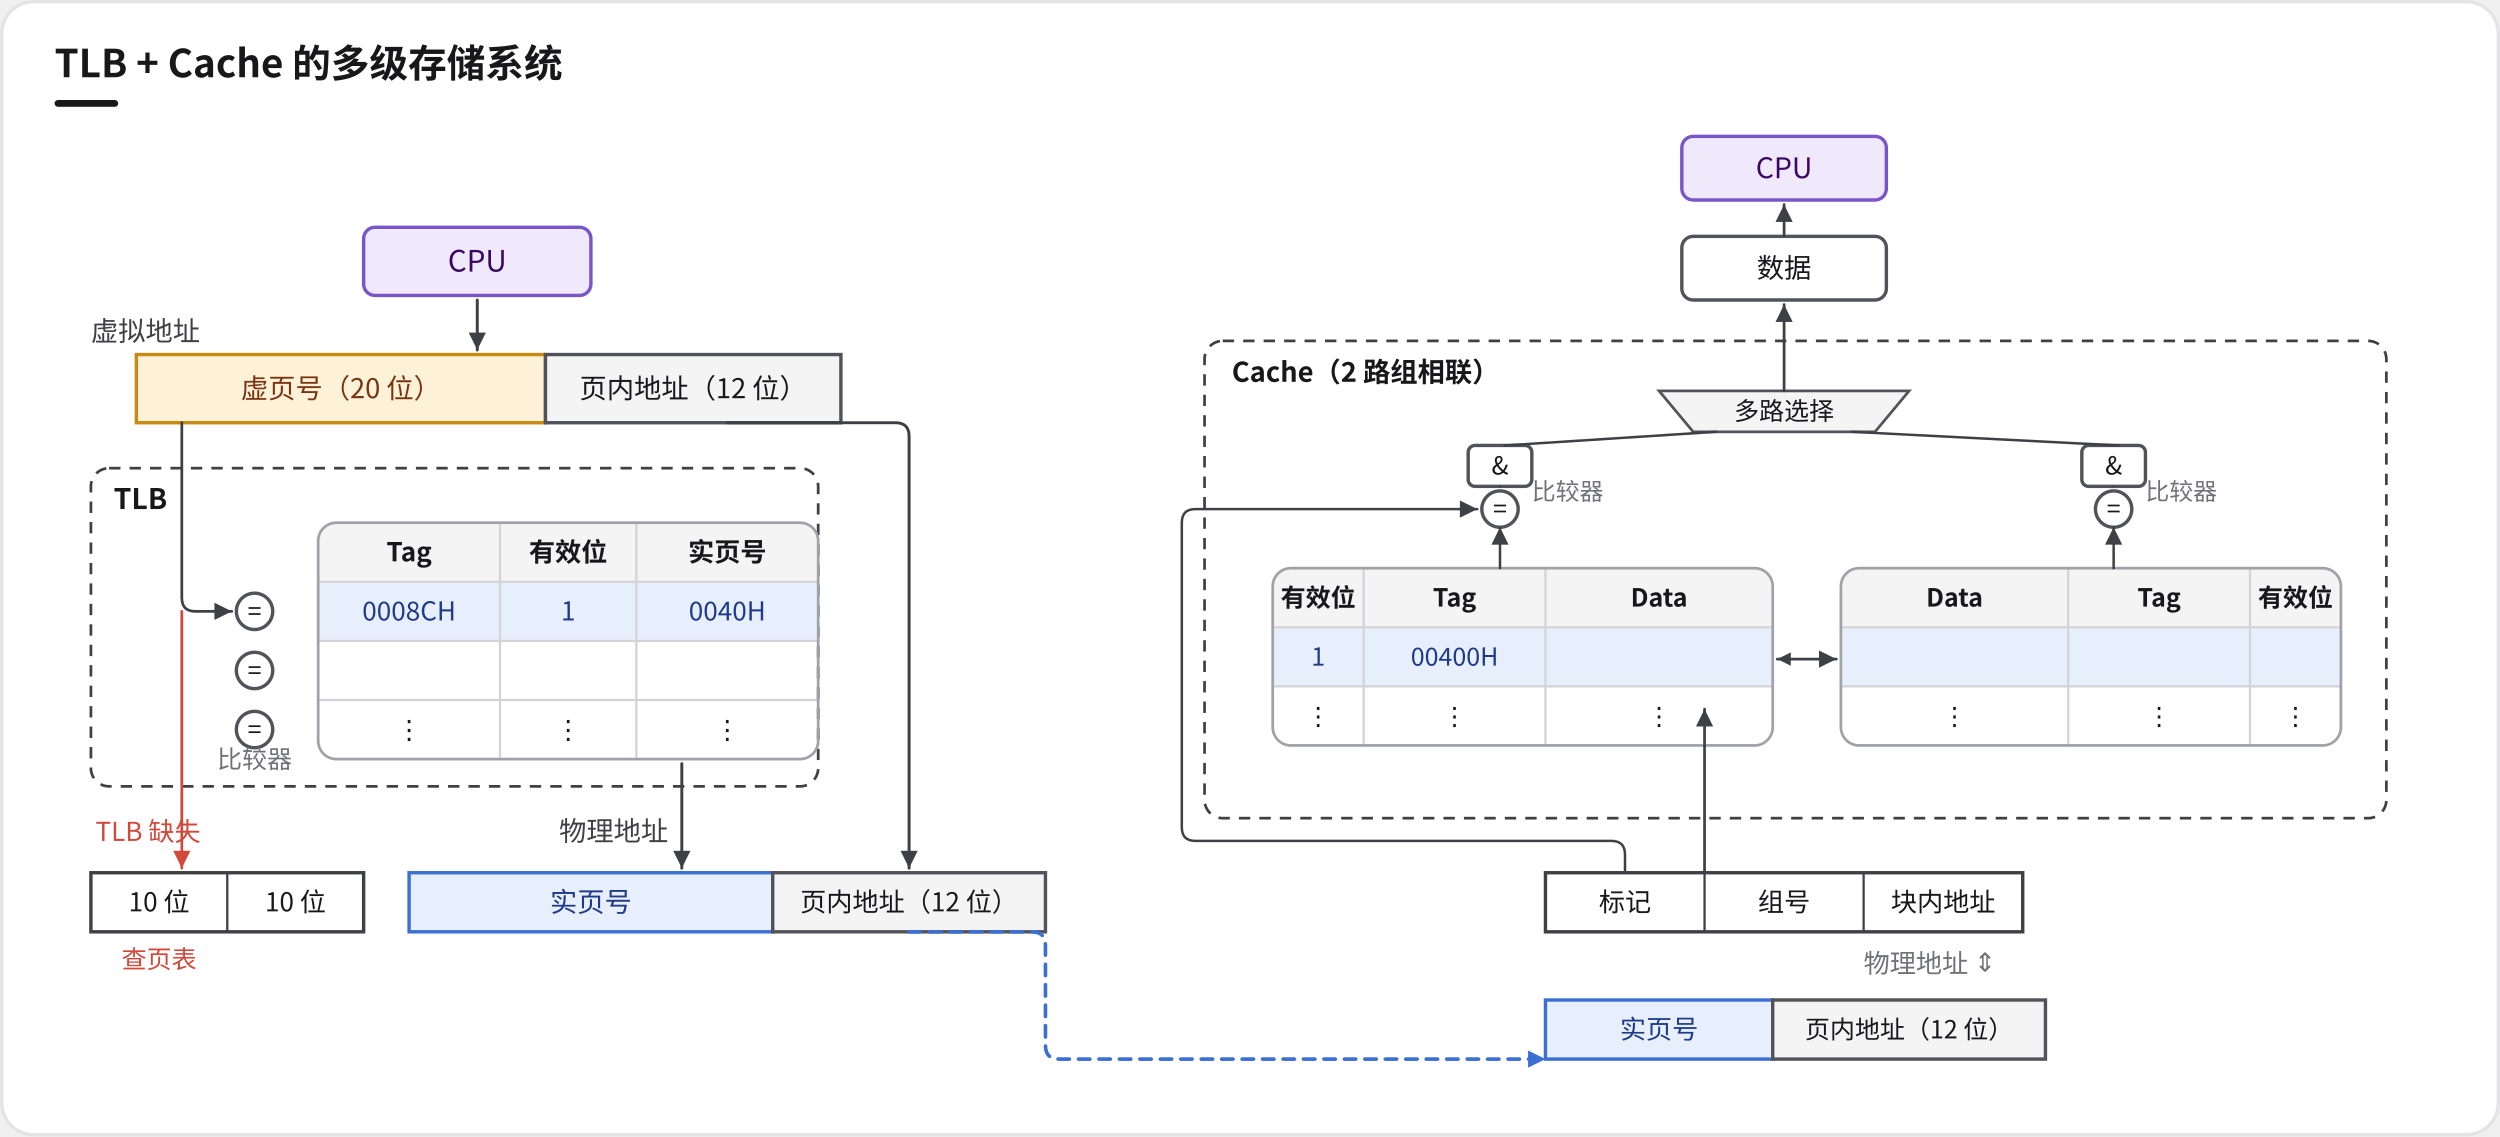
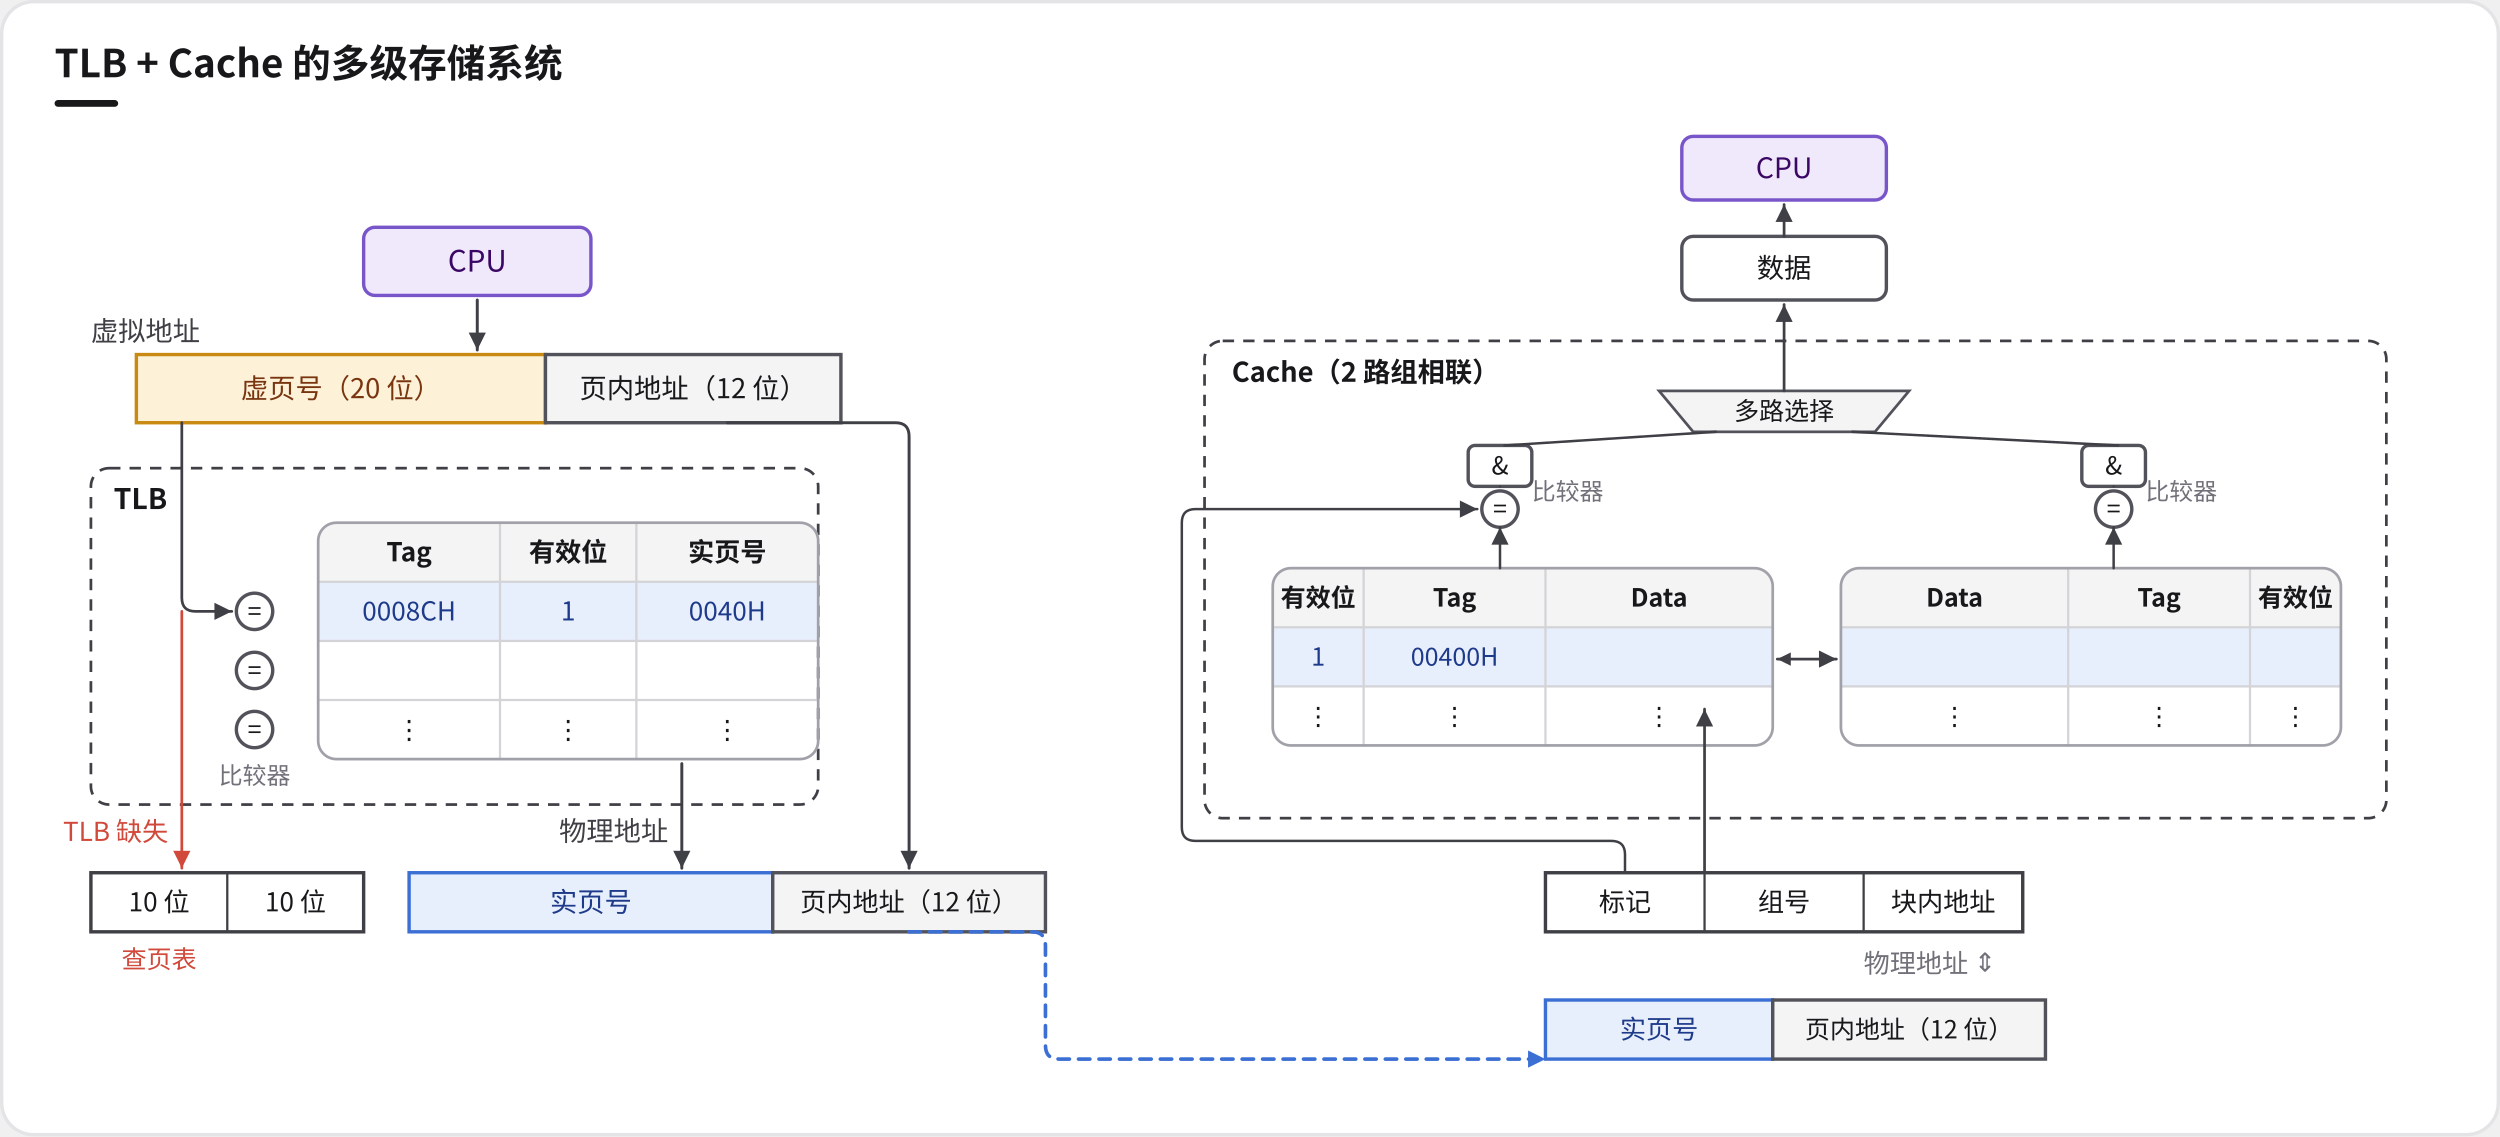
<svg xmlns="http://www.w3.org/2000/svg" viewBox="0 0 1100 500" width="1100" height="500" font-family="'PingFang SC','Hiragino Sans GB','Microsoft YaHei','Noto Sans CJK SC','Source Han Sans SC',system-ui,sans-serif" font-size="15" xml:space="preserve" style="white-space:pre" role="img" aria-label="TLB + Cache 的多级存储系统全图">
  <defs>
    <marker id="a3b6fd4" viewBox="0 0 10 10" refX="8.5" refY="5" markerWidth="9" markerHeight="9" orient="auto" markerUnits="userSpaceOnUse">
      <path d="M0 0.8L8.5 5 0 9.2z" fill="#3b6fd4" />
    </marker>
    <marker id="a3f3f46" viewBox="0 0 10 10" refX="8.5" refY="5" markerWidth="9" markerHeight="9" orient="auto" markerUnits="userSpaceOnUse">
      <path d="M0 0.8L8.5 5 0 9.2z" fill="#3f3f46" />
    </marker>
    <marker id="a3f3f46s" viewBox="0 0 10 10" refX="1.5" refY="5" markerWidth="7" markerHeight="7" orient="auto" markerUnits="userSpaceOnUse">
      <path d="M10 0.8L1.5 5 10 9.2z" fill="#3f3f46" />
    </marker>
    <marker id="ad1493a" viewBox="0 0 10 10" refX="8.5" refY="5" markerWidth="9" markerHeight="9" orient="auto" markerUnits="userSpaceOnUse">
      <path d="M0 0.8L8.5 5 0 9.2z" fill="#d1493a" />
    </marker>
  </defs>
  <rect x="0.75" y="0.75" width="1098.5" height="498.5" rx="14" fill="#ffffff" stroke="#e4e4e7" stroke-width="1.5" />
  <text x="24" y="34" font-size="17" fill="#18181b" font-weight="700">TLB + Cache 的多级存储系统</text>
  <rect x="24" y="44" width="28" height="3" rx="1.5" fill="#18181b" />
  <rect x="160" y="100" width="100" height="30" rx="5" fill="#efe9fb" stroke="#7856c9" stroke-width="1.5" />
  <text x="210" y="119.5" font-size="13" fill="#3b0764" text-anchor="middle">CPU</text>
  <text x="40" y="150" font-size="12" fill="#3f3f46">虚拟地址</text>
  <rect x="60" y="156" width="180" height="30" rx="0" fill="#fdf1d8" stroke="#c98a12" stroke-width="1.5" />
  <text x="150" y="175.2" font-size="12" fill="#78350f" text-anchor="middle">虚页号（20 位）</text>
  <rect x="240" y="156" width="130" height="30" rx="0" fill="#f4f4f5" stroke="#52525b" stroke-width="1.5" />
  <text x="305" y="175.2" font-size="12" fill="#18181b" text-anchor="middle">页内地址（12 位）</text>
  <path d="M210 132L210 154" fill="none" stroke="#3f3f46" stroke-width="1.3" stroke-linecap="round" stroke-linejoin="round" marker-end="url(#a3f3f46)" />
-   <rect x="40" y="206" width="320" height="140" rx="8" fill="none" stroke="#3f3f46" stroke-width="1.2" stroke-dasharray="5 4" />
+   <rect x="40" y="206" width="320" height="148" rx="8" fill="none" stroke="#3f3f46" stroke-width="1.2" stroke-dasharray="5 4" />
  <text x="50" y="224" font-size="12.5" fill="#18181b" font-weight="700">TLB</text>
  <rect x="140" y="256" width="80" height="26" rx="0" fill="#e8effc" stroke="none" stroke-width="0" />
  <rect x="220" y="256" width="60" height="26" rx="0" fill="#e8effc" stroke="none" stroke-width="0" />
  <rect x="280" y="256" width="80" height="26" rx="0" fill="#e8effc" stroke="none" stroke-width="0" />
  <path d="M140 256V238Q140 230 148 230H352Q360 230 360 238V256Z" fill="#f4f4f5" />
  <path d="M140 256L360 256" fill="none" stroke="#d4d4d8" stroke-width="1" stroke-linecap="round" stroke-linejoin="round" />
  <path d="M140 282L360 282" fill="none" stroke="#d4d4d8" stroke-width="1" stroke-linecap="round" stroke-linejoin="round" />
  <path d="M140 308L360 308" fill="none" stroke="#d4d4d8" stroke-width="1" stroke-linecap="round" stroke-linejoin="round" />
  <path d="M220 230L220 334" fill="none" stroke="#d4d4d8" stroke-width="1" stroke-linecap="round" stroke-linejoin="round" />
  <path d="M280 230L280 334" fill="none" stroke="#d4d4d8" stroke-width="1" stroke-linecap="round" stroke-linejoin="round" />
  <rect x="140" y="230" width="220" height="104" rx="8" fill="none" stroke="#a1a1aa" stroke-width="1.2" />
  <text x="180" y="247" font-size="11.5" fill="#18181b" text-anchor="middle" font-weight="600">Tag</text>
  <text x="250" y="247" font-size="11.5" fill="#18181b" text-anchor="middle" font-weight="600">有效位</text>
  <text x="320" y="247" font-size="11.5" fill="#18181b" text-anchor="middle" font-weight="600">实页号</text>
  <text x="180" y="273" font-size="11.5" fill="#1e3a8a" text-anchor="middle">0008CH</text>
  <text x="250" y="273" font-size="11.5" fill="#1e3a8a" text-anchor="middle">1</text>
  <text x="320" y="273" font-size="11.5" fill="#1e3a8a" text-anchor="middle">0040H</text>
  <text x="180" y="299" font-size="11.5" fill="#18181b" text-anchor="middle" />
  <text x="250" y="299" font-size="11.5" fill="#18181b" text-anchor="middle" />
  <text x="320" y="299" font-size="11.5" fill="#18181b" text-anchor="middle" />
  <text x="180" y="325" font-size="11.5" fill="#18181b" text-anchor="middle">⋮</text>
  <text x="250" y="325" font-size="11.5" fill="#18181b" text-anchor="middle">⋮</text>
  <text x="320" y="325" font-size="11.5" fill="#18181b" text-anchor="middle">⋮</text>
  <circle cx="112" cy="269" r="8" fill="#ffffff" stroke="#52525b" stroke-width="1.5" />
  <text x="112" y="272.9" font-size="11" fill="#18181b" text-anchor="middle" font-weight="500">=</text>
  <circle cx="112" cy="295" r="8" fill="#ffffff" stroke="#52525b" stroke-width="1.5" />
  <text x="112" y="298.9" font-size="11" fill="#18181b" text-anchor="middle" font-weight="500">=</text>
  <circle cx="112" cy="321" r="8" fill="#ffffff" stroke="#52525b" stroke-width="1.5" />
  <text x="112" y="324.9" font-size="11" fill="#18181b" text-anchor="middle" font-weight="500">=</text>
-   <text x="112" y="338" font-size="11" fill="#71717a" text-anchor="middle">比较器</text>
+   <text x="112" y="345" font-size="10.5" fill="#71717a" text-anchor="middle">比较器</text>
  <path d="M80 186L80 263Q80 269 86 269L102 269" fill="none" stroke="#3f3f46" stroke-width="1.2" stroke-linecap="round" stroke-linejoin="round" marker-end="url(#a3f3f46)" />
-   <text x="42" y="370" font-size="11.5" fill="#d1493a">TLB 缺失</text>
+   <text x="74" y="370" font-size="11.5" fill="#d1493a" text-anchor="end">TLB 缺失</text>
  <path d="M80 269L80 382" fill="none" stroke="#d1493a" stroke-width="1.2" stroke-linecap="round" stroke-linejoin="round" marker-end="url(#ad1493a)" />
  <rect x="40" y="384" width="60" height="26" rx="0" fill="#ffffff" stroke="none" stroke-width="0" />
  <rect x="100" y="384" width="60" height="26" rx="0" fill="#ffffff" stroke="none" stroke-width="0" />
  <rect x="40" y="384" width="120" height="26" rx="0" fill="none" stroke="#3f3f46" stroke-width="1.5" />
  <path d="M100 384L100 410" fill="none" stroke="#3f3f46" stroke-width="1" stroke-linecap="round" stroke-linejoin="round" />
  <text x="70" y="401" font-size="11.5" fill="#18181b" text-anchor="middle">10 位</text>
  <text x="130" y="401" font-size="11.5" fill="#18181b" text-anchor="middle">10 位</text>
  <text x="70" y="426" font-size="11" fill="#d1493a" text-anchor="middle">查页表</text>
  <text x="270" y="370" font-size="12" fill="#3f3f46" text-anchor="middle">物理地址</text>
  <rect x="180" y="384" width="160" height="26" rx="0" fill="#e8effc" stroke="#3b6fd4" stroke-width="1.5" />
  <text x="260" y="401.2" font-size="12" fill="#1e3a8a" text-anchor="middle">实页号</text>
  <rect x="340" y="384" width="120" height="26" rx="0" fill="#f4f4f5" stroke="#52525b" stroke-width="1.5" />
  <text x="400" y="401" font-size="11.5" fill="#18181b" text-anchor="middle">页内地址（12 位）</text>
  <path d="M300 336L300 382" fill="none" stroke="#3f3f46" stroke-width="1.3" stroke-linecap="round" stroke-linejoin="round" marker-end="url(#a3f3f46)" />
  <path d="M320 186L394 186Q400 186 400 192L400 382" fill="none" stroke="#3f3f46" stroke-width="1.3" stroke-linecap="round" stroke-linejoin="round" marker-end="url(#a3f3f46)" />
  <rect x="740" y="60" width="90" height="28" rx="5" fill="#efe9fb" stroke="#7856c9" stroke-width="1.5" />
  <text x="785" y="78.4" font-size="12.5" fill="#3b0764" text-anchor="middle">CPU</text>
  <rect x="740" y="104" width="90" height="28" rx="5" fill="#ffffff" stroke="#52525b" stroke-width="1.5" />
  <text x="785" y="122.2" font-size="12" fill="#18181b" text-anchor="middle">数据</text>
  <path d="M785 104L785 90" fill="none" stroke="#3f3f46" stroke-width="1.2" stroke-linecap="round" stroke-linejoin="round" marker-end="url(#a3f3f46)" />
  <rect x="530" y="150" width="520" height="210" rx="8" fill="none" stroke="#3f3f46" stroke-width="1.2" stroke-dasharray="5 4" />
  <text x="542" y="168" font-size="12" fill="#18181b" font-weight="700">Cache（2 路组相联）</text>
  <path d="M730 172H840L825 190H745Z" fill="#f4f4f5" stroke="#52525b" stroke-width="1.2" />
  <text x="785" y="184.8" font-size="11" fill="#18181b" text-anchor="middle">多路选择</text>
  <path d="M785 172L785 134" fill="none" stroke="#3f3f46" stroke-width="1.2" stroke-linecap="round" stroke-linejoin="round" marker-end="url(#a3f3f46)" />
  <rect x="560" y="276" width="40" height="26" rx="0" fill="#e8effc" stroke="none" stroke-width="0" />
  <rect x="600" y="276" width="80" height="26" rx="0" fill="#e8effc" stroke="none" stroke-width="0" />
  <rect x="680" y="276" width="100" height="26" rx="0" fill="#e8effc" stroke="none" stroke-width="0" />
  <path d="M560 276V258Q560 250 568 250H772Q780 250 780 258V276Z" fill="#f4f4f5" />
  <path d="M560 276L780 276" fill="none" stroke="#d4d4d8" stroke-width="1" stroke-linecap="round" stroke-linejoin="round" />
  <path d="M560 302L780 302" fill="none" stroke="#d4d4d8" stroke-width="1" stroke-linecap="round" stroke-linejoin="round" />
  <path d="M600 250L600 328" fill="none" stroke="#d4d4d8" stroke-width="1" stroke-linecap="round" stroke-linejoin="round" />
  <path d="M680 250L680 328" fill="none" stroke="#d4d4d8" stroke-width="1" stroke-linecap="round" stroke-linejoin="round" />
  <rect x="560" y="250" width="220" height="78" rx="8" fill="none" stroke="#a1a1aa" stroke-width="1.2" />
  <text x="580" y="266.9" font-size="11" fill="#18181b" text-anchor="middle" font-weight="600">有效位</text>
  <text x="640" y="266.9" font-size="11" fill="#18181b" text-anchor="middle" font-weight="600">Tag</text>
  <text x="730" y="266.9" font-size="11" fill="#18181b" text-anchor="middle" font-weight="600">Data</text>
  <text x="580" y="292.9" font-size="11" fill="#1e3a8a" text-anchor="middle">1</text>
  <text x="640" y="292.9" font-size="11" fill="#1e3a8a" text-anchor="middle">00400H</text>
  <text x="730" y="292.9" font-size="11" fill="#1e3a8a" text-anchor="middle" />
  <text x="580" y="318.9" font-size="11" fill="#18181b" text-anchor="middle">⋮</text>
  <text x="640" y="318.9" font-size="11" fill="#18181b" text-anchor="middle">⋮</text>
  <text x="730" y="318.9" font-size="11" fill="#18181b" text-anchor="middle">⋮</text>
  <circle cx="660" cy="224" r="8" fill="#ffffff" stroke="#52525b" stroke-width="1.5" />
  <text x="660" y="227.8" font-size="11" fill="#18181b" text-anchor="middle" font-weight="500">=</text>
  <text x="674" y="220" font-size="10.5" fill="#71717a">比较器</text>
  <rect x="646" y="196" width="28" height="18" rx="3" fill="#ffffff" stroke="#52525b" stroke-width="1.5" />
  <text x="660" y="208.8" font-size="11" fill="#18181b" text-anchor="middle">&amp;</text>
  <path d="M660 214L660 214" fill="none" stroke="#3f3f46" stroke-width="1" stroke-linecap="round" stroke-linejoin="round" />
  <text x="660" y="190" font-size="1" fill="#18181b" text-anchor="middle" />
  <path d="M662 196L755 190" fill="none" stroke="#3f3f46" stroke-width="1.1" stroke-linecap="round" stroke-linejoin="round" />
  <path d="M660 250L660 232" fill="none" stroke="#3f3f46" stroke-width="1.1" stroke-linecap="round" stroke-linejoin="round" marker-end="url(#a3f3f46)" />
  <rect x="810" y="276" width="100" height="26" rx="0" fill="#e8effc" stroke="none" stroke-width="0" />
  <rect x="910" y="276" width="80" height="26" rx="0" fill="#e8effc" stroke="none" stroke-width="0" />
  <rect x="990" y="276" width="40" height="26" rx="0" fill="#e8effc" stroke="none" stroke-width="0" />
  <path d="M810 276V258Q810 250 818 250H1022Q1030 250 1030 258V276Z" fill="#f4f4f5" />
  <path d="M810 276L1030 276" fill="none" stroke="#d4d4d8" stroke-width="1" stroke-linecap="round" stroke-linejoin="round" />
  <path d="M810 302L1030 302" fill="none" stroke="#d4d4d8" stroke-width="1" stroke-linecap="round" stroke-linejoin="round" />
  <path d="M910 250L910 328" fill="none" stroke="#d4d4d8" stroke-width="1" stroke-linecap="round" stroke-linejoin="round" />
  <path d="M990 250L990 328" fill="none" stroke="#d4d4d8" stroke-width="1" stroke-linecap="round" stroke-linejoin="round" />
  <rect x="810" y="250" width="220" height="78" rx="8" fill="none" stroke="#a1a1aa" stroke-width="1.2" />
  <text x="860" y="266.9" font-size="11" fill="#18181b" text-anchor="middle" font-weight="600">Data</text>
  <text x="950" y="266.9" font-size="11" fill="#18181b" text-anchor="middle" font-weight="600">Tag</text>
  <text x="1010" y="266.9" font-size="11" fill="#18181b" text-anchor="middle" font-weight="600">有效位</text>
  <text x="860" y="292.9" font-size="11" fill="#1e3a8a" text-anchor="middle" />
  <text x="950" y="292.9" font-size="11" fill="#1e3a8a" text-anchor="middle" />
  <text x="1010" y="292.9" font-size="11" fill="#1e3a8a" text-anchor="middle" />
  <text x="860" y="318.9" font-size="11" fill="#18181b" text-anchor="middle">⋮</text>
  <text x="950" y="318.9" font-size="11" fill="#18181b" text-anchor="middle">⋮</text>
  <text x="1010" y="318.9" font-size="11" fill="#18181b" text-anchor="middle">⋮</text>
  <circle cx="930" cy="224" r="8" fill="#ffffff" stroke="#52525b" stroke-width="1.5" />
  <text x="930" y="227.8" font-size="11" fill="#18181b" text-anchor="middle" font-weight="500">=</text>
  <text x="944" y="220" font-size="10.5" fill="#71717a">比较器</text>
  <rect x="916" y="196" width="28" height="18" rx="3" fill="#ffffff" stroke="#52525b" stroke-width="1.5" />
  <text x="930" y="208.8" font-size="11" fill="#18181b" text-anchor="middle">&amp;</text>
  <path d="M930 214L930 214" fill="none" stroke="#3f3f46" stroke-width="1" stroke-linecap="round" stroke-linejoin="round" />
  <text x="930" y="190" font-size="1" fill="#18181b" text-anchor="middle" />
  <path d="M932 196L815 190" fill="none" stroke="#3f3f46" stroke-width="1.1" stroke-linecap="round" stroke-linejoin="round" />
  <path d="M930 250L930 232" fill="none" stroke="#3f3f46" stroke-width="1.1" stroke-linecap="round" stroke-linejoin="round" marker-end="url(#a3f3f46)" />
  <path d="M782 290L808 290" fill="none" stroke="#3f3f46" stroke-width="1.2" stroke-linecap="round" stroke-linejoin="round" marker-end="url(#a3f3f46)" marker-start="url(#a3f3f46s)" />
  <rect x="680" y="384" width="70" height="26" rx="0" fill="#ffffff" stroke="none" stroke-width="0" />
  <rect x="750" y="384" width="70" height="26" rx="0" fill="#ffffff" stroke="none" stroke-width="0" />
  <rect x="820" y="384" width="70" height="26" rx="0" fill="#ffffff" stroke="none" stroke-width="0" />
  <rect x="680" y="384" width="210" height="26" rx="0" fill="none" stroke="#3f3f46" stroke-width="1.5" />
  <path d="M750 384L750 410" fill="none" stroke="#3f3f46" stroke-width="1" stroke-linecap="round" stroke-linejoin="round" />
  <path d="M820 384L820 410" fill="none" stroke="#3f3f46" stroke-width="1" stroke-linecap="round" stroke-linejoin="round" />
  <text x="715" y="401" font-size="11.5" fill="#18181b" text-anchor="middle">标记</text>
  <text x="785" y="401" font-size="11.5" fill="#18181b" text-anchor="middle">组号</text>
  <text x="855" y="401" font-size="11.5" fill="#18181b" text-anchor="middle">块内地址</text>
  <path d="M750 384L750 312" fill="none" stroke="#3f3f46" stroke-width="1.2" stroke-linecap="round" stroke-linejoin="round" marker-end="url(#a3f3f46)" />
  <path d="M715 384L715 376Q715 370 709 370L526 370Q520 370 520 364L520 230Q520 224 526 224L650 224" fill="none" stroke="#3f3f46" stroke-width="1.1" stroke-linecap="round" stroke-linejoin="round" marker-end="url(#a3f3f46)" />
  <text x="820" y="428" font-size="11.5" fill="#71717a">物理地址 ⇕</text>
  <rect x="680" y="440" width="100" height="26" rx="0" fill="#e8effc" stroke="#3b6fd4" stroke-width="1.5" />
  <text x="730" y="457" font-size="11.5" fill="#1e3a8a" text-anchor="middle">实页号</text>
  <rect x="780" y="440" width="120" height="26" rx="0" fill="#f4f4f5" stroke="#52525b" stroke-width="1.5" />
  <text x="840" y="456.9" font-size="11" fill="#18181b" text-anchor="middle">页内地址（12 位）</text>
  <path d="M400 410L454 410Q460 410 460 416L460 460Q460 466 466 466L680 466" fill="none" stroke="#3b6fd4" stroke-width="1.6" stroke-linecap="round" stroke-linejoin="round" stroke-dasharray="5 4" marker-end="url(#a3b6fd4)" />
</svg>
